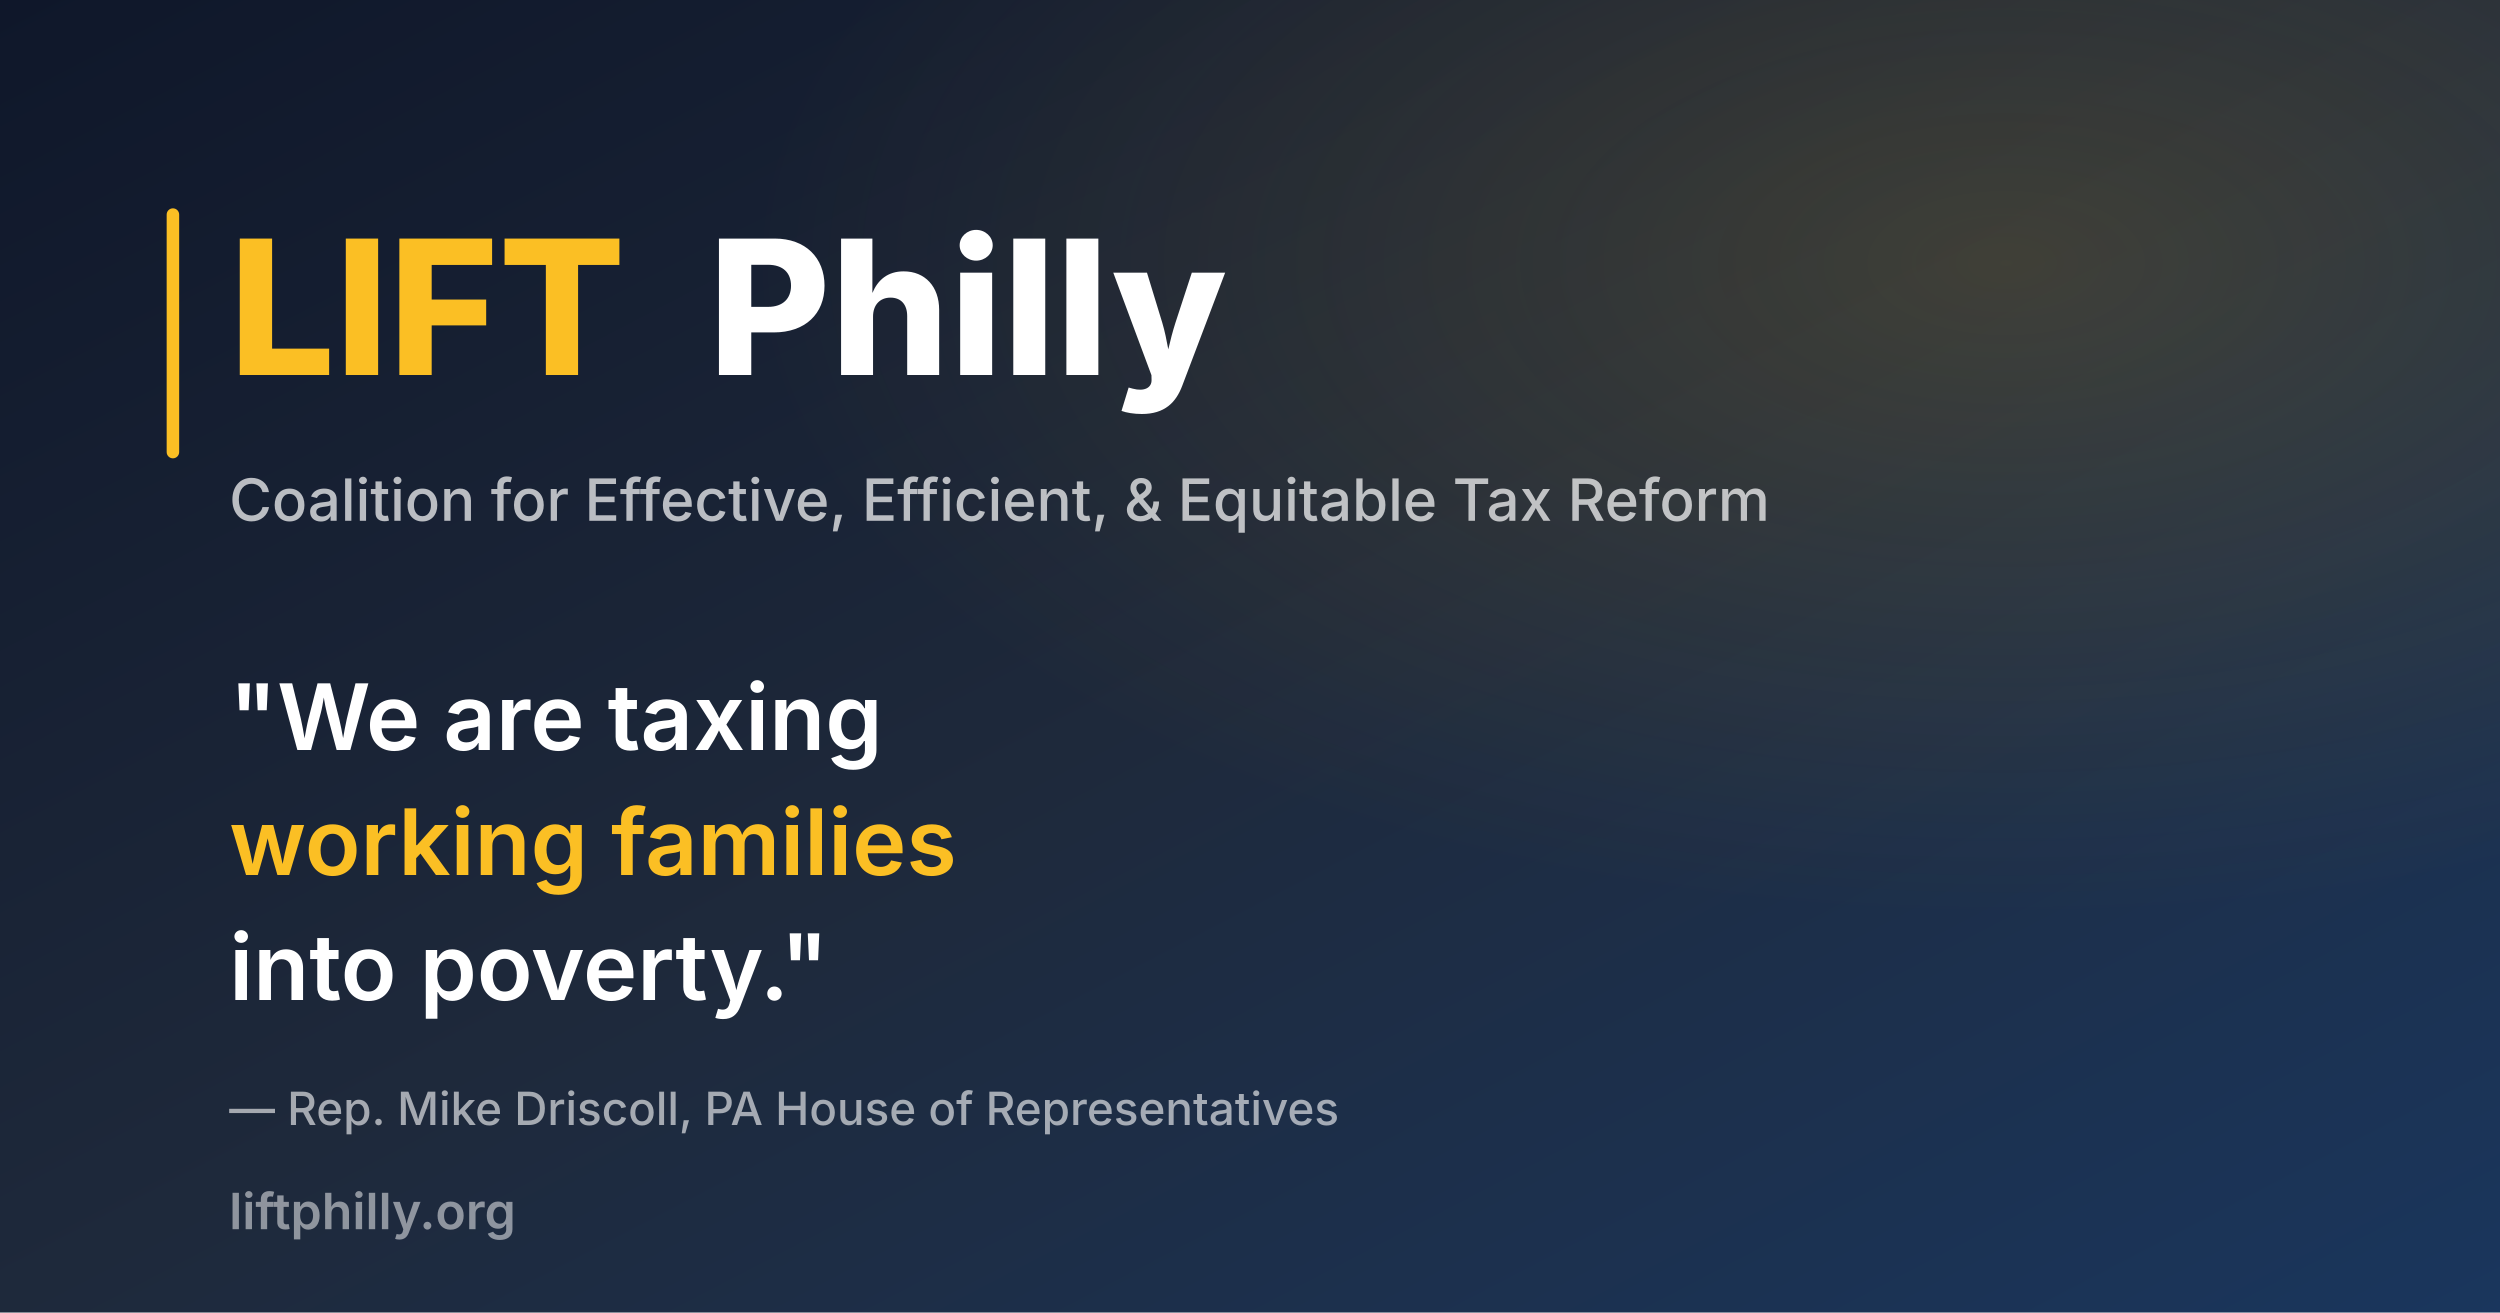
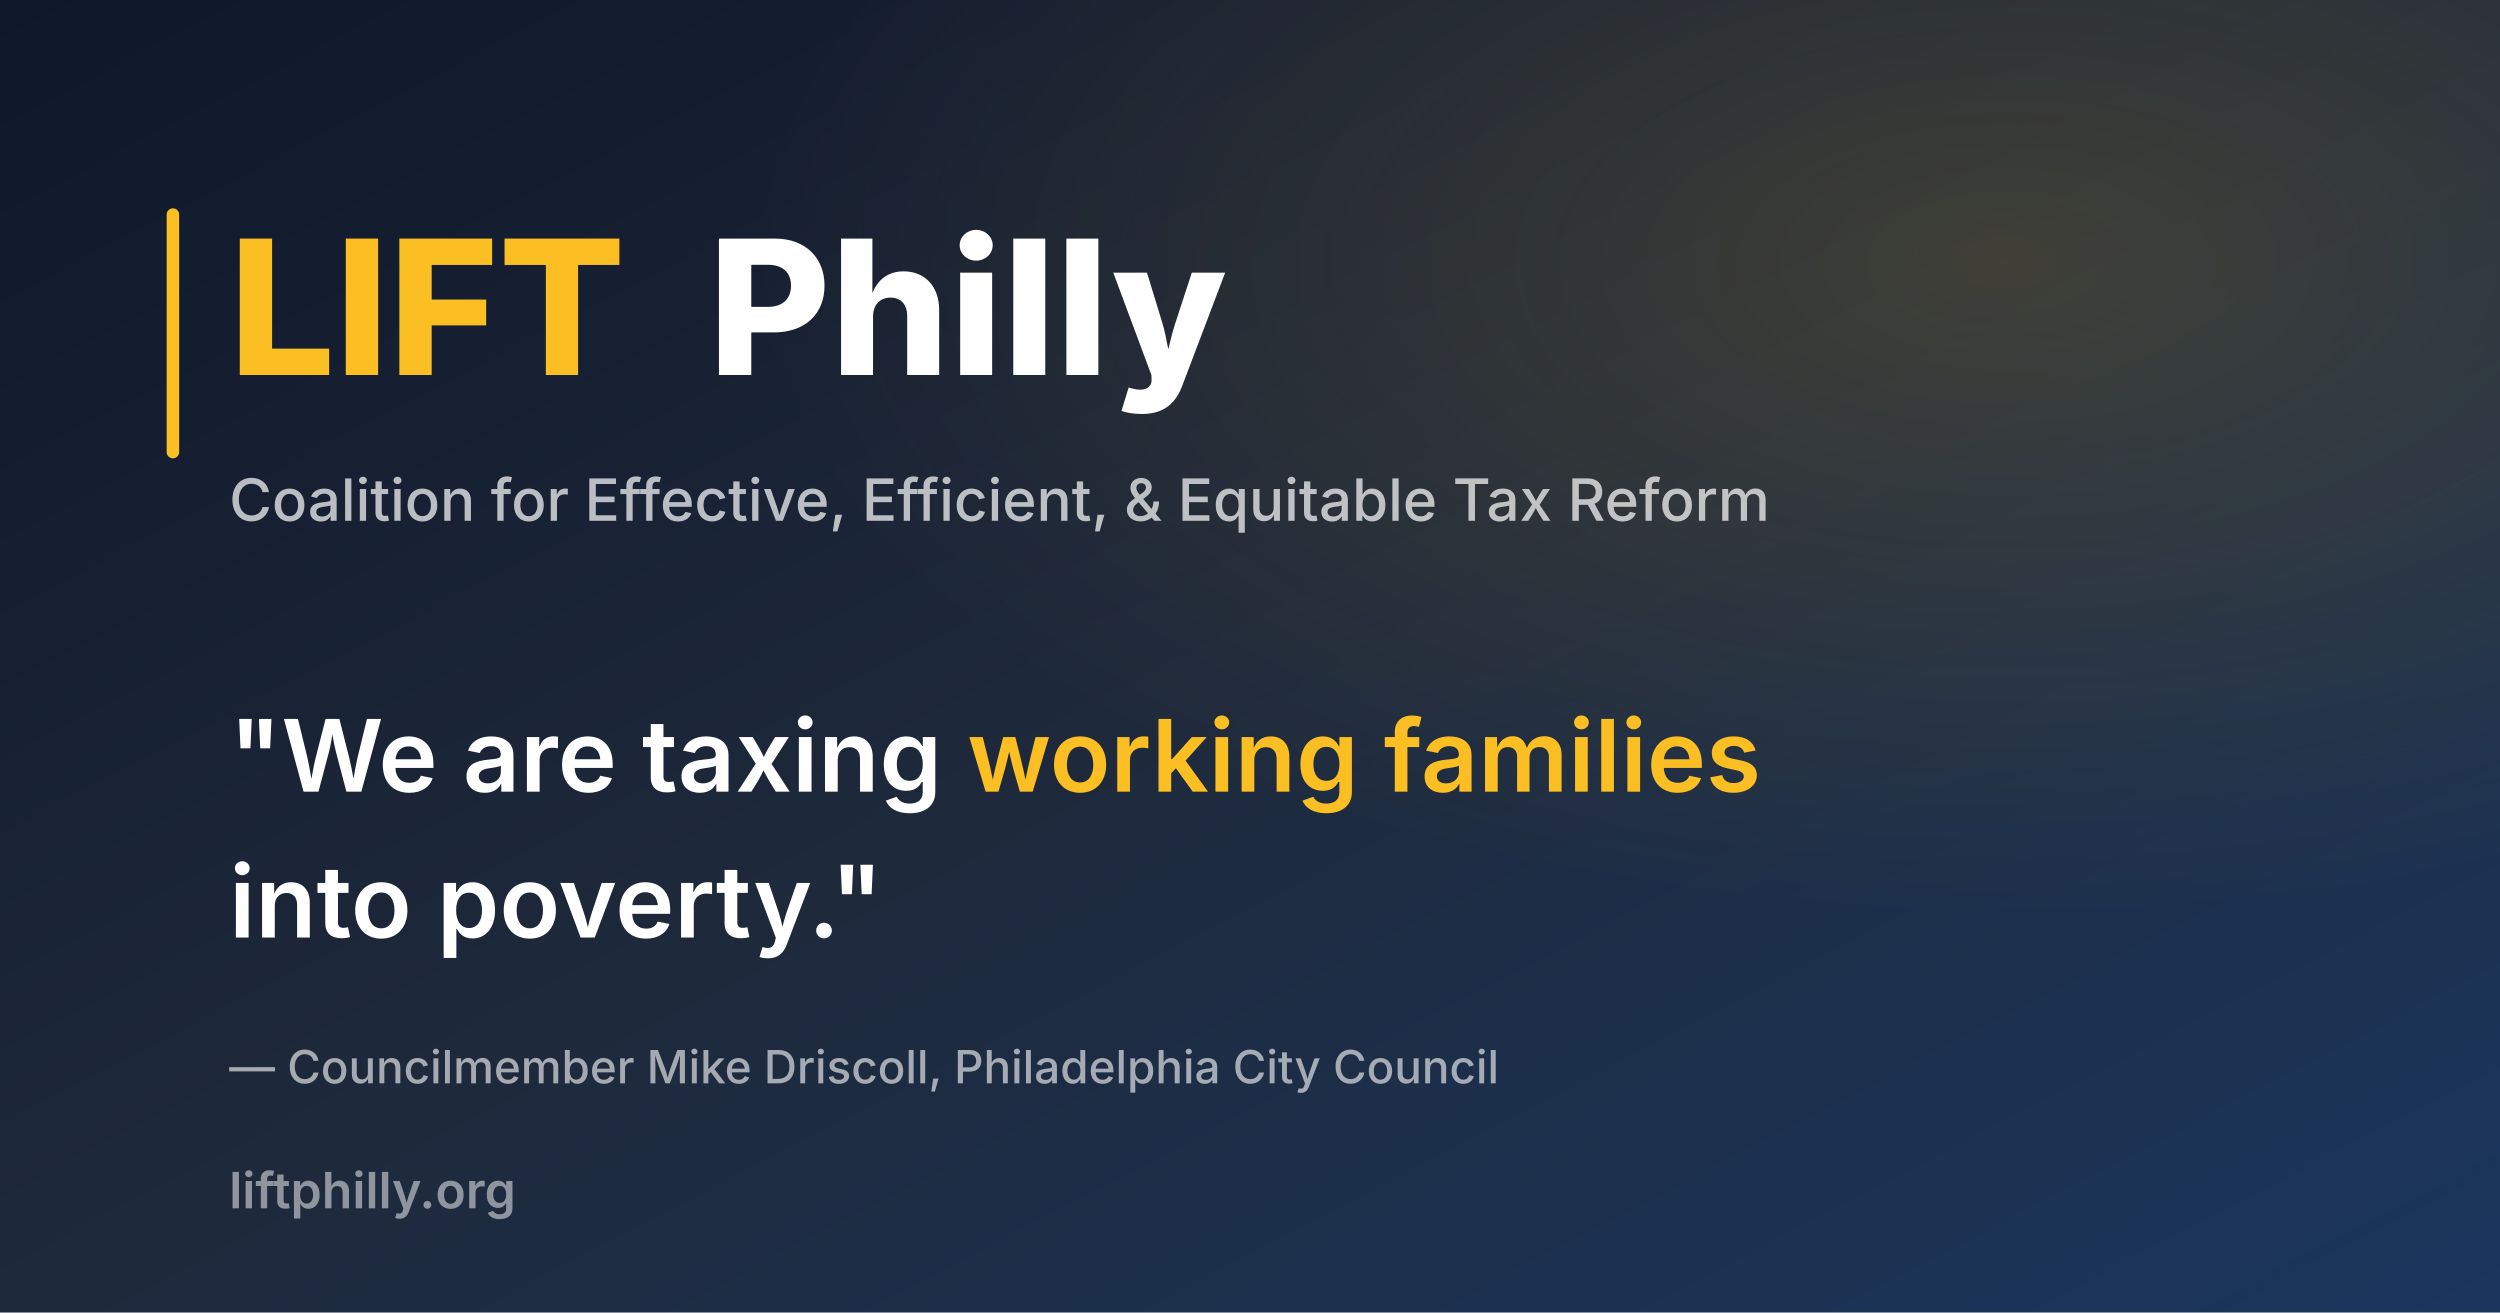
<svg xmlns="http://www.w3.org/2000/svg" width="1200" height="630">
  <defs>
    <linearGradient id="bg" x1="0%" y1="0%" x2="100%" y2="100%">
      <stop offset="0%" style="stop-color:#0f172a" />
      <stop offset="50%" style="stop-color:#1e293b" />
      <stop offset="100%" style="stop-color:#1a365d" />
    </linearGradient>
    <radialGradient id="glow" cx="80%" cy="20%" r="50%">
      <stop offset="0%" style="stop-color:rgba(251,191,36,0.15)" />
      <stop offset="100%" style="stop-color:rgba(251,191,36,0)" />
    </radialGradient>
  </defs>
  <rect width="1200" height="630" fill="url(#bg)" />
  <rect width="1200" height="630" fill="url(#glow)" />
  <rect x="80" y="100" width="6" height="120" fill="#fbbf24" rx="3" />
  <text x="110" y="180" font-family="Inter, -apple-system, BlinkMacSystemFont, sans-serif" font-size="90" font-weight="800" fill="#fbbf24">LIFT</text>
  <text x="340" y="180" font-family="Inter, -apple-system, BlinkMacSystemFont, sans-serif" font-size="90" font-weight="800" fill="#ffffff">Philly</text>
  <text x="110" y="250" font-family="Inter, -apple-system, BlinkMacSystemFont, sans-serif" font-size="28" font-weight="500" fill="rgba(255,255,255,0.7)">Coalition for Effective, Efficient, &amp; Equitable Tax Reform</text>
-   <text x="110" y="360" font-family="Inter, -apple-system, BlinkMacSystemFont, sans-serif" font-size="44" font-weight="600" fill="#ffffff">"We are taxing</text>
-   <text x="110" y="420" font-family="Inter, -apple-system, BlinkMacSystemFont, sans-serif" font-size="44" font-weight="600" fill="#fbbf24">working families</text>
-   <text x="110" y="480" font-family="Inter, -apple-system, BlinkMacSystemFont, sans-serif" font-size="44" font-weight="600" fill="#ffffff">into poverty."</text>
-   <text x="110" y="540" font-family="Inter, -apple-system, BlinkMacSystemFont, sans-serif" font-size="22" font-weight="500" fill="rgba(255,255,255,0.6)">— Rep. Mike Driscoll, PA House of Representatives</text>
-   <text x="110" y="590" font-family="Inter, -apple-system, BlinkMacSystemFont, sans-serif" font-size="24" font-weight="600" fill="rgba(255,255,255,0.5)">liftphilly.org</text>
+   <text x="110" y="380" font-family="Inter, -apple-system, BlinkMacSystemFont, sans-serif" font-size="48" font-weight="600" fill="#ffffff">"We are taxing <tspan fill="#fbbf24">working families</tspan>
+   </text>
+   <text x="110" y="450" font-family="Inter, -apple-system, BlinkMacSystemFont, sans-serif" font-size="48" font-weight="600" fill="#ffffff">into poverty."</text>
+   <text x="110" y="520" font-family="Inter, -apple-system, BlinkMacSystemFont, sans-serif" font-size="22" font-weight="500" fill="rgba(255,255,255,0.6)">— Councilmember Mike Driscoll, Philadelphia City Council</text>
+   <text x="110" y="580" font-family="Inter, -apple-system, BlinkMacSystemFont, sans-serif" font-size="24" font-weight="600" fill="rgba(255,255,255,0.5)">liftphilly.org</text>
</svg>
